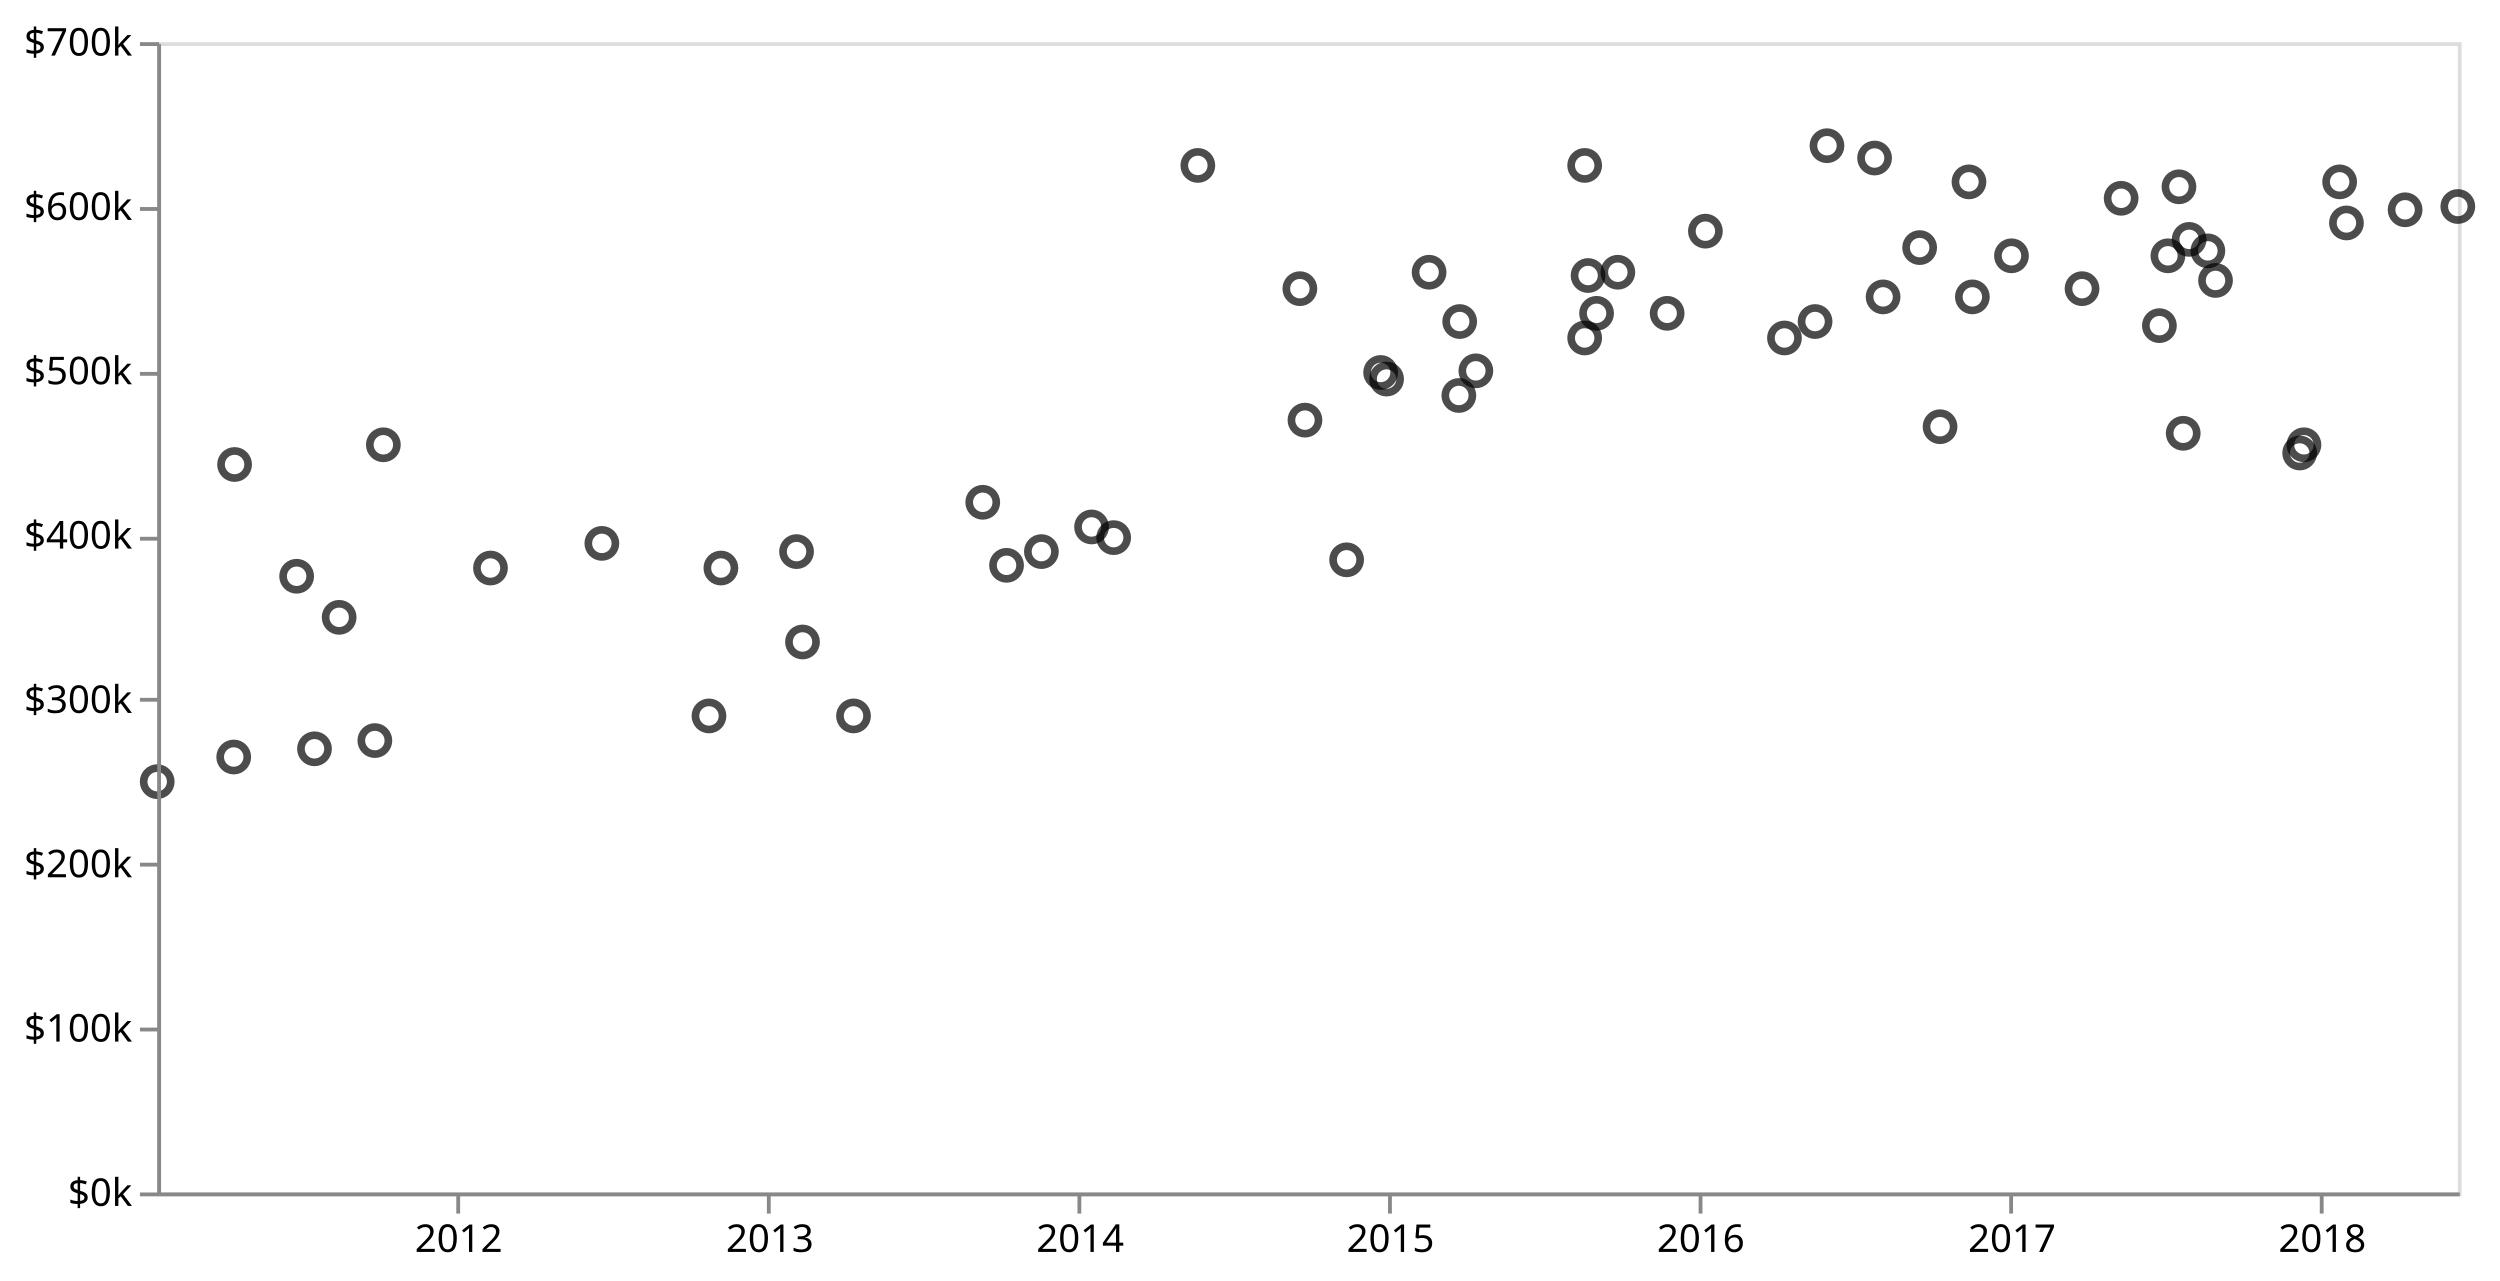
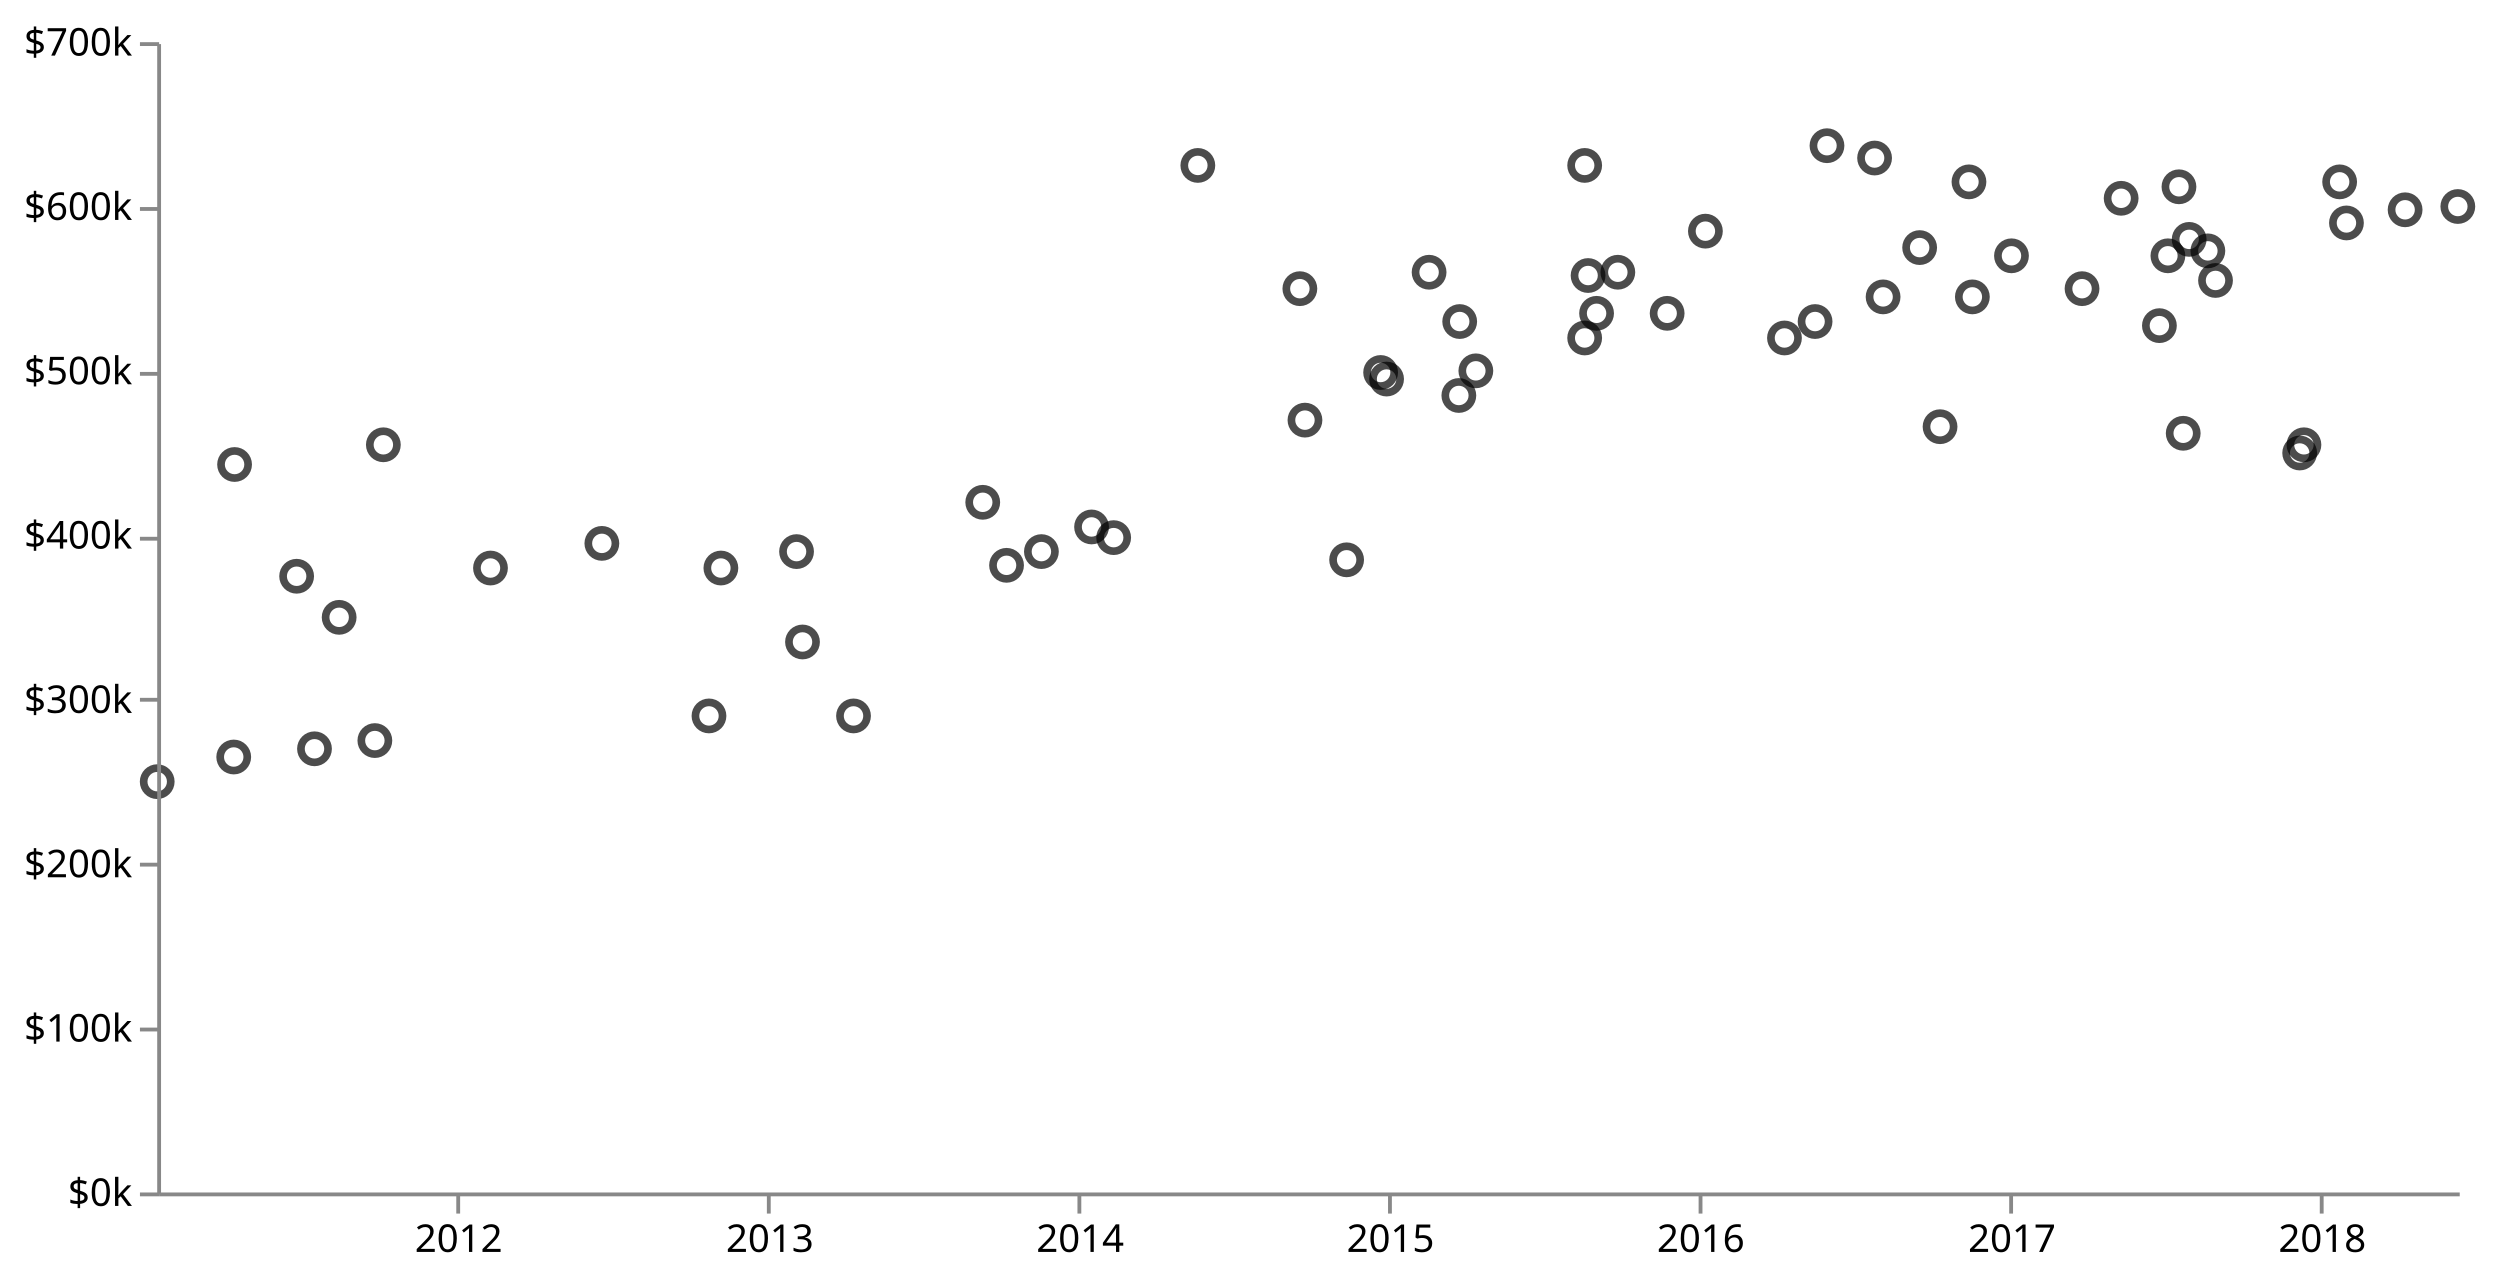
<svg xmlns="http://www.w3.org/2000/svg" class="marks" width="652" height="334" viewBox="0 0 652 334" version="1.1">
  <g transform="translate(41,11)">
    <g class="mark-group role-frame root">
      <g transform="translate(0,0)">
-         <path class="background" d="M0.5,0.5h600v300h-600Z" style="fill: none; stroke: #ddd;" />
+         <path class="background" d="M0.5,0.5h600v300h-600Z" style="fill: none; stroke: #ddd; stroke-opacity: 0;" />
        <g>
          <g class="mark-symbol role-mark marks">
            <path transform="translate(600,42.85714)" d="M3.536,0A3.536,3.536,0,1,1,-3.536,0A3.536,3.536,0,1,1,3.536,0" style="fill: none; stroke: black; stroke-width: 2; opacity: 0.7;" />
            <path transform="translate(586.2528,43.71429)" d="M3.536,0A3.536,3.536,0,1,1,-3.536,0A3.536,3.536,0,1,1,3.536,0" style="fill: none; stroke: black; stroke-width: 2; opacity: 0.7;" />
            <path transform="translate(570.9534,47.14286)" d="M3.536,0A3.536,3.536,0,1,1,-3.536,0A3.536,3.536,0,1,1,3.536,0" style="fill: none; stroke: black; stroke-width: 2; opacity: 0.7;" />
            <path transform="translate(569.1796,36.42857)" d="M3.536,0A3.536,3.536,0,1,1,-3.536,0A3.536,3.536,0,1,1,3.536,0" style="fill: none; stroke: black; stroke-width: 2; opacity: 0.7;" />
            <path transform="translate(559.867,105)" d="M3.536,0A3.536,3.536,0,1,1,-3.536,0A3.536,3.536,0,1,1,3.536,0" style="fill: none; stroke: black; stroke-width: 2; opacity: 0.7;" />
            <path transform="translate(558.7583,107.1429)" d="M3.536,0A3.536,3.536,0,1,1,-3.536,0A3.536,3.536,0,1,1,3.536,0" style="fill: none; stroke: black; stroke-width: 2; opacity: 0.7;" />
            <path transform="translate(536.8071,62.14286)" d="M3.536,0A3.536,3.536,0,1,1,-3.536,0A3.536,3.536,0,1,1,3.536,0" style="fill: none; stroke: black; stroke-width: 2; opacity: 0.7;" />
            <path transform="translate(534.8115,54.42857)" d="M3.536,0A3.536,3.536,0,1,1,-3.536,0A3.536,3.536,0,1,1,3.536,0" style="fill: none; stroke: black; stroke-width: 2; opacity: 0.7;" />
            <path transform="translate(529.9335,51.42857)" d="M3.536,0A3.536,3.536,0,1,1,-3.536,0A3.536,3.536,0,1,1,3.536,0" style="fill: none; stroke: black; stroke-width: 2; opacity: 0.7;" />
            <path transform="translate(528.3814,102)" d="M3.536,0A3.536,3.536,0,1,1,-3.536,0A3.536,3.536,0,1,1,3.536,0" style="fill: none; stroke: black; stroke-width: 2; opacity: 0.7;" />
            <path transform="translate(527.2727,37.71429)" d="M3.536,0A3.536,3.536,0,1,1,-3.536,0A3.536,3.536,0,1,1,3.536,0" style="fill: none; stroke: black; stroke-width: 2; opacity: 0.7;" />
            <path transform="translate(524.3902,55.71429)" d="M3.536,0A3.536,3.536,0,1,1,-3.536,0A3.536,3.536,0,1,1,3.536,0" style="fill: none; stroke: black; stroke-width: 2; opacity: 0.7;" />
            <path transform="translate(522.1729,73.92857)" d="M3.536,0A3.536,3.536,0,1,1,-3.536,0A3.536,3.536,0,1,1,3.536,0" style="fill: none; stroke: black; stroke-width: 2; opacity: 0.7;" />
            <path transform="translate(512.1951,40.71429)" d="M3.536,0A3.536,3.536,0,1,1,-3.536,0A3.536,3.536,0,1,1,3.536,0" style="fill: none; stroke: black; stroke-width: 2; opacity: 0.7;" />
            <path transform="translate(501.9956,64.28571)" d="M3.536,0A3.536,3.536,0,1,1,-3.536,0A3.536,3.536,0,1,1,3.536,0" style="fill: none; stroke: black; stroke-width: 2; opacity: 0.7;" />
            <path transform="translate(483.592,55.71429)" d="M3.536,0A3.536,3.536,0,1,1,-3.536,0A3.536,3.536,0,1,1,3.536,0" style="fill: none; stroke: black; stroke-width: 2; opacity: 0.7;" />
            <path transform="translate(473.3925,66.42857)" d="M3.536,0A3.536,3.536,0,1,1,-3.536,0A3.536,3.536,0,1,1,3.536,0" style="fill: none; stroke: black; stroke-width: 2; opacity: 0.7;" />
            <path transform="translate(472.5055,36.42857)" d="M3.536,0A3.536,3.536,0,1,1,-3.536,0A3.536,3.536,0,1,1,3.536,0" style="fill: none; stroke: black; stroke-width: 2; opacity: 0.7;" />
            <path transform="translate(464.9667,100.2857)" d="M3.536,0A3.536,3.536,0,1,1,-3.536,0A3.536,3.536,0,1,1,3.536,0" style="fill: none; stroke: black; stroke-width: 2; opacity: 0.7;" />
            <path transform="translate(459.6452,53.57143)" d="M3.536,0A3.536,3.536,0,1,1,-3.536,0A3.536,3.536,0,1,1,3.536,0" style="fill: none; stroke: black; stroke-width: 2; opacity: 0.7;" />
            <path transform="translate(450.1109,66.42857)" d="M3.536,0A3.536,3.536,0,1,1,-3.536,0A3.536,3.536,0,1,1,3.536,0" style="fill: none; stroke: black; stroke-width: 2; opacity: 0.7;" />
            <path transform="translate(447.8936,30.21429)" d="M3.536,0A3.536,3.536,0,1,1,-3.536,0A3.536,3.536,0,1,1,3.536,0" style="fill: none; stroke: black; stroke-width: 2; opacity: 0.7;" />
            <path transform="translate(435.4767,27)" d="M3.536,0A3.536,3.536,0,1,1,-3.536,0A3.536,3.536,0,1,1,3.536,0" style="fill: none; stroke: black; stroke-width: 2; opacity: 0.7;" />
            <path transform="translate(432.3725,72.85714)" d="M3.536,0A3.536,3.536,0,1,1,-3.536,0A3.536,3.536,0,1,1,3.536,0" style="fill: none; stroke: black; stroke-width: 2; opacity: 0.7;" />
            <path transform="translate(424.3902,77.14286)" d="M3.536,0A3.536,3.536,0,1,1,-3.536,0A3.536,3.536,0,1,1,3.536,0" style="fill: none; stroke: black; stroke-width: 2; opacity: 0.7;" />
            <path transform="translate(403.7694,49.28571)" d="M3.536,0A3.536,3.536,0,1,1,-3.536,0A3.536,3.536,0,1,1,3.536,0" style="fill: none; stroke: black; stroke-width: 2; opacity: 0.7;" />
            <path transform="translate(393.7916,70.71429)" d="M3.536,0A3.536,3.536,0,1,1,-3.536,0A3.536,3.536,0,1,1,3.536,0" style="fill: none; stroke: black; stroke-width: 2; opacity: 0.7;" />
            <path transform="translate(380.9313,60)" d="M3.536,0A3.536,3.536,0,1,1,-3.536,0A3.536,3.536,0,1,1,3.536,0" style="fill: none; stroke: black; stroke-width: 2; opacity: 0.7;" />
            <path transform="translate(375.388,70.71429)" d="M3.536,0A3.536,3.536,0,1,1,-3.536,0A3.536,3.536,0,1,1,3.536,0" style="fill: none; stroke: black; stroke-width: 2; opacity: 0.7;" />
            <path transform="translate(373.1707,60.85714)" d="M3.536,0A3.536,3.536,0,1,1,-3.536,0A3.536,3.536,0,1,1,3.536,0" style="fill: none; stroke: black; stroke-width: 2; opacity: 0.7;" />
            <path transform="translate(372.2838,32.14286)" d="M3.536,0A3.536,3.536,0,1,1,-3.536,0A3.536,3.536,0,1,1,3.536,0" style="fill: none; stroke: black; stroke-width: 2; opacity: 0.7;" />
            <path transform="translate(372.2838,77.14286)" d="M3.536,0A3.536,3.536,0,1,1,-3.536,0A3.536,3.536,0,1,1,3.536,0" style="fill: none; stroke: black; stroke-width: 2; opacity: 0.7;" />
            <path transform="translate(343.9024,85.71429)" d="M3.536,0A3.536,3.536,0,1,1,-3.536,0A3.536,3.536,0,1,1,3.536,0" style="fill: none; stroke: black; stroke-width: 2; opacity: 0.7;" />
            <path transform="translate(339.6896,72.85714)" d="M3.536,0A3.536,3.536,0,1,1,-3.536,0A3.536,3.536,0,1,1,3.536,0" style="fill: none; stroke: black; stroke-width: 2; opacity: 0.7;" />
            <path transform="translate(339.4678,92.14286)" d="M3.536,0A3.536,3.536,0,1,1,-3.536,0A3.536,3.536,0,1,1,3.536,0" style="fill: none; stroke: black; stroke-width: 2; opacity: 0.7;" />
            <path transform="translate(331.7073,60)" d="M3.536,0A3.536,3.536,0,1,1,-3.536,0A3.536,3.536,0,1,1,3.536,0" style="fill: none; stroke: black; stroke-width: 2; opacity: 0.7;" />
            <path transform="translate(320.6208,87.85714)" d="M3.536,0A3.536,3.536,0,1,1,-3.536,0A3.536,3.536,0,1,1,3.536,0" style="fill: none; stroke: black; stroke-width: 2; opacity: 0.7;" />
            <path transform="translate(319.0687,86.14286)" d="M3.536,0A3.536,3.536,0,1,1,-3.536,0A3.536,3.536,0,1,1,3.536,0" style="fill: none; stroke: black; stroke-width: 2; opacity: 0.7;" />
            <path transform="translate(310.1996,135)" d="M3.536,0A3.536,3.536,0,1,1,-3.536,0A3.536,3.536,0,1,1,3.536,0" style="fill: none; stroke: black; stroke-width: 2; opacity: 0.7;" />
            <path transform="translate(299.3348,98.57143)" d="M3.536,0A3.536,3.536,0,1,1,-3.536,0A3.536,3.536,0,1,1,3.536,0" style="fill: none; stroke: black; stroke-width: 2; opacity: 0.7;" />
            <path transform="translate(298.0044,64.28571)" d="M3.536,0A3.536,3.536,0,1,1,-3.536,0A3.536,3.536,0,1,1,3.536,0" style="fill: none; stroke: black; stroke-width: 2; opacity: 0.7;" />
            <path transform="translate(271.3969,32.14286)" d="M3.536,0A3.536,3.536,0,1,1,-3.536,0A3.536,3.536,0,1,1,3.536,0" style="fill: none; stroke: black; stroke-width: 2; opacity: 0.7;" />
            <path transform="translate(249.4457,129.2143)" d="M3.536,0A3.536,3.536,0,1,1,-3.536,0A3.536,3.536,0,1,1,3.536,0" style="fill: none; stroke: black; stroke-width: 2; opacity: 0.7;" />
            <path transform="translate(243.6807,126.4286)" d="M3.536,0A3.536,3.536,0,1,1,-3.536,0A3.536,3.536,0,1,1,3.536,0" style="fill: none; stroke: black; stroke-width: 2; opacity: 0.7;" />
            <path transform="translate(230.5987,132.8571)" d="M3.536,0A3.536,3.536,0,1,1,-3.536,0A3.536,3.536,0,1,1,3.536,0" style="fill: none; stroke: black; stroke-width: 2; opacity: 0.7;" />
            <path transform="translate(221.5078,136.4357)" d="M3.536,0A3.536,3.536,0,1,1,-3.536,0A3.536,3.536,0,1,1,3.536,0" style="fill: none; stroke: black; stroke-width: 2; opacity: 0.7;" />
            <path transform="translate(215.2993,120)" d="M3.536,0A3.536,3.536,0,1,1,-3.536,0A3.536,3.536,0,1,1,3.536,0" style="fill: none; stroke: black; stroke-width: 2; opacity: 0.7;" />
            <path transform="translate(181.5965,175.7143)" d="M3.536,0A3.536,3.536,0,1,1,-3.536,0A3.536,3.536,0,1,1,3.536,0" style="fill: none; stroke: black; stroke-width: 2; opacity: 0.7;" />
            <path transform="translate(168.2927,156.4286)" d="M3.536,0A3.536,3.536,0,1,1,-3.536,0A3.536,3.536,0,1,1,3.536,0" style="fill: none; stroke: black; stroke-width: 2; opacity: 0.7;" />
            <path transform="translate(166.7406,132.8571)" d="M3.536,0A3.536,3.536,0,1,1,-3.536,0A3.536,3.536,0,1,1,3.536,0" style="fill: none; stroke: black; stroke-width: 2; opacity: 0.7;" />
            <path transform="translate(147.0067,137.1429)" d="M3.536,0A3.536,3.536,0,1,1,-3.536,0A3.536,3.536,0,1,1,3.536,0" style="fill: none; stroke: black; stroke-width: 2; opacity: 0.7;" />
            <path transform="translate(143.9024,175.7143)" d="M3.536,0A3.536,3.536,0,1,1,-3.536,0A3.536,3.536,0,1,1,3.536,0" style="fill: none; stroke: black; stroke-width: 2; opacity: 0.7;" />
            <path transform="translate(115.9645,130.7143)" d="M3.536,0A3.536,3.536,0,1,1,-3.536,0A3.536,3.536,0,1,1,3.536,0" style="fill: none; stroke: black; stroke-width: 2; opacity: 0.7;" />
            <path transform="translate(86.91796,137.1429)" d="M3.536,0A3.536,3.536,0,1,1,-3.536,0A3.536,3.536,0,1,1,3.536,0" style="fill: none; stroke: black; stroke-width: 2; opacity: 0.7;" />
            <path transform="translate(58.98004,105)" d="M3.536,0A3.536,3.536,0,1,1,-3.536,0A3.536,3.536,0,1,1,3.536,0" style="fill: none; stroke: black; stroke-width: 2; opacity: 0.7;" />
            <path transform="translate(56.76275,182.1429)" d="M3.536,0A3.536,3.536,0,1,1,-3.536,0A3.536,3.536,0,1,1,3.536,0" style="fill: none; stroke: black; stroke-width: 2; opacity: 0.7;" />
            <path transform="translate(47.45011,150)" d="M3.536,0A3.536,3.536,0,1,1,-3.536,0A3.536,3.536,0,1,1,3.536,0" style="fill: none; stroke: black; stroke-width: 2; opacity: 0.7;" />
            <path transform="translate(41.01996,184.2857)" d="M3.536,0A3.536,3.536,0,1,1,-3.536,0A3.536,3.536,0,1,1,3.536,0" style="fill: none; stroke: black; stroke-width: 2; opacity: 0.7;" />
            <path transform="translate(36.36364,139.2857)" d="M3.536,0A3.536,3.536,0,1,1,-3.536,0A3.536,3.536,0,1,1,3.536,0" style="fill: none; stroke: black; stroke-width: 2; opacity: 0.7;" />
            <path transform="translate(20.17738,110.1429)" d="M3.536,0A3.536,3.536,0,1,1,-3.536,0A3.536,3.536,0,1,1,3.536,0" style="fill: none; stroke: black; stroke-width: 2; opacity: 0.7;" />
            <path transform="translate(19.95565,186.4286)" d="M3.536,0A3.536,3.536,0,1,1,-3.536,0A3.536,3.536,0,1,1,3.536,0" style="fill: none; stroke: black; stroke-width: 2; opacity: 0.7;" />
            <path transform="translate(0,192.8571)" d="M3.536,0A3.536,3.536,0,1,1,-3.536,0A3.536,3.536,0,1,1,3.536,0" style="fill: none; stroke: black; stroke-width: 2; opacity: 0.7;" />
          </g>
          <g class="mark-group role-axis">
            <g transform="translate(0.5,300.5)">
              <path class="background" d="M0,0h0v0h0Z" style="pointer-events: none; fill: none;" />
              <g>
                <g class="mark-rule role-axis-tick" style="pointer-events: none;">
                  <line transform="translate(78,0)" x2="0" y2="5" style="fill: none; stroke: #888; stroke-width: 1; opacity: 1;" />
                  <line transform="translate(159,0)" x2="0" y2="5" style="fill: none; stroke: #888; stroke-width: 1; opacity: 1;" />
                  <line transform="translate(240,0)" x2="0" y2="5" style="fill: none; stroke: #888; stroke-width: 1; opacity: 1;" />
                  <line transform="translate(321,0)" x2="0" y2="5" style="fill: none; stroke: #888; stroke-width: 1; opacity: 1;" />
                  <line transform="translate(402,0)" x2="0" y2="5" style="fill: none; stroke: #888; stroke-width: 1; opacity: 1;" />
                  <line transform="translate(483,0)" x2="0" y2="5" style="fill: none; stroke: #888; stroke-width: 1; opacity: 1;" />
                  <line transform="translate(564,0)" x2="0" y2="5" style="fill: none; stroke: #888; stroke-width: 1; opacity: 1;" />
                </g>
                <g class="mark-text role-axis-label" style="pointer-events: none;">
                  <text text-anchor="middle" transform="translate(78.12269,15)" style="font: 10px sans-serif; fill: #000; opacity: 1;">2012</text>
                  <text text-anchor="middle" transform="translate(159.2757,15)" style="font: 10px sans-serif; fill: #000; opacity: 1;">2013</text>
                  <text text-anchor="middle" transform="translate(240.2069,15)" style="font: 10px sans-serif; fill: #000; opacity: 1;">2014</text>
                  <text text-anchor="middle" transform="translate(321.1382,15)" style="font: 10px sans-serif; fill: #000; opacity: 1;">2015</text>
                  <text text-anchor="middle" transform="translate(402.0695,15)" style="font: 10px sans-serif; fill: #000; opacity: 1;">2016</text>
                  <text text-anchor="middle" transform="translate(483.2225,15)" style="font: 10px sans-serif; fill: #000; opacity: 1;">2017</text>
                  <text text-anchor="middle" transform="translate(564.1537,15)" style="font: 10px sans-serif; fill: #000; opacity: 1;">2018</text>
                </g>
                <g class="mark-rule role-axis-domain" style="pointer-events: none;">
                  <line transform="translate(0,0)" x2="600" y2="0" style="fill: none; stroke: #888; stroke-width: 1; opacity: 1;" />
                </g>
              </g>
            </g>
          </g>
          <g class="mark-group role-axis">
            <g transform="translate(0.5,0.5)">
              <path class="background" d="M0,0h0v0h0Z" style="pointer-events: none; fill: none;" />
              <g>
                <g class="mark-rule role-axis-tick" style="pointer-events: none;">
                  <line transform="translate(0,300)" x2="-5" y2="0" style="fill: none; stroke: #888; stroke-width: 1; opacity: 1;" />
                  <line transform="translate(0,257)" x2="-5" y2="0" style="fill: none; stroke: #888; stroke-width: 1; opacity: 1;" />
                  <line transform="translate(0,214)" x2="-5" y2="0" style="fill: none; stroke: #888; stroke-width: 1; opacity: 1;" />
                  <line transform="translate(0,171)" x2="-5" y2="0" style="fill: none; stroke: #888; stroke-width: 1; opacity: 1;" />
                  <line transform="translate(0,129)" x2="-5" y2="0" style="fill: none; stroke: #888; stroke-width: 1; opacity: 1;" />
                  <line transform="translate(0,86)" x2="-5" y2="0" style="fill: none; stroke: #888; stroke-width: 1; opacity: 1;" />
                  <line transform="translate(0,43)" x2="-5" y2="0" style="fill: none; stroke: #888; stroke-width: 1; opacity: 1;" />
                  <line transform="translate(0,0)" x2="-5" y2="0" style="fill: none; stroke: #888; stroke-width: 1; opacity: 1;" />
                </g>
                <g class="mark-text role-axis-label" style="pointer-events: none;">
                  <text text-anchor="end" transform="translate(-7,303)" style="font: 10px sans-serif; fill: #000; opacity: 1;">$0k</text>
                  <text text-anchor="end" transform="translate(-7,260.1429)" style="font: 10px sans-serif; fill: #000; opacity: 1;">$100k</text>
                  <text text-anchor="end" transform="translate(-7,217.2857)" style="font: 10px sans-serif; fill: #000; opacity: 1;">$200k</text>
                  <text text-anchor="end" transform="translate(-7,174.4286)" style="font: 10px sans-serif; fill: #000; opacity: 1;">$300k</text>
                  <text text-anchor="end" transform="translate(-7,131.5714)" style="font: 10px sans-serif; fill: #000; opacity: 1;">$400k</text>
                  <text text-anchor="end" transform="translate(-7,88.71429)" style="font: 10px sans-serif; fill: #000; opacity: 1;">$500k</text>
                  <text text-anchor="end" transform="translate(-7,45.85714)" style="font: 10px sans-serif; fill: #000; opacity: 1;">$600k</text>
                  <text text-anchor="end" transform="translate(-7,3)" style="font: 10px sans-serif; fill: #000; opacity: 1;">$700k</text>
                </g>
                <g class="mark-rule role-axis-domain" style="pointer-events: none;">
                  <line transform="translate(0,300)" x2="0" y2="-300" style="fill: none; stroke: #888; stroke-width: 1; opacity: 1;" />
                </g>
              </g>
            </g>
          </g>
        </g>
      </g>
    </g>
  </g>
</svg>
